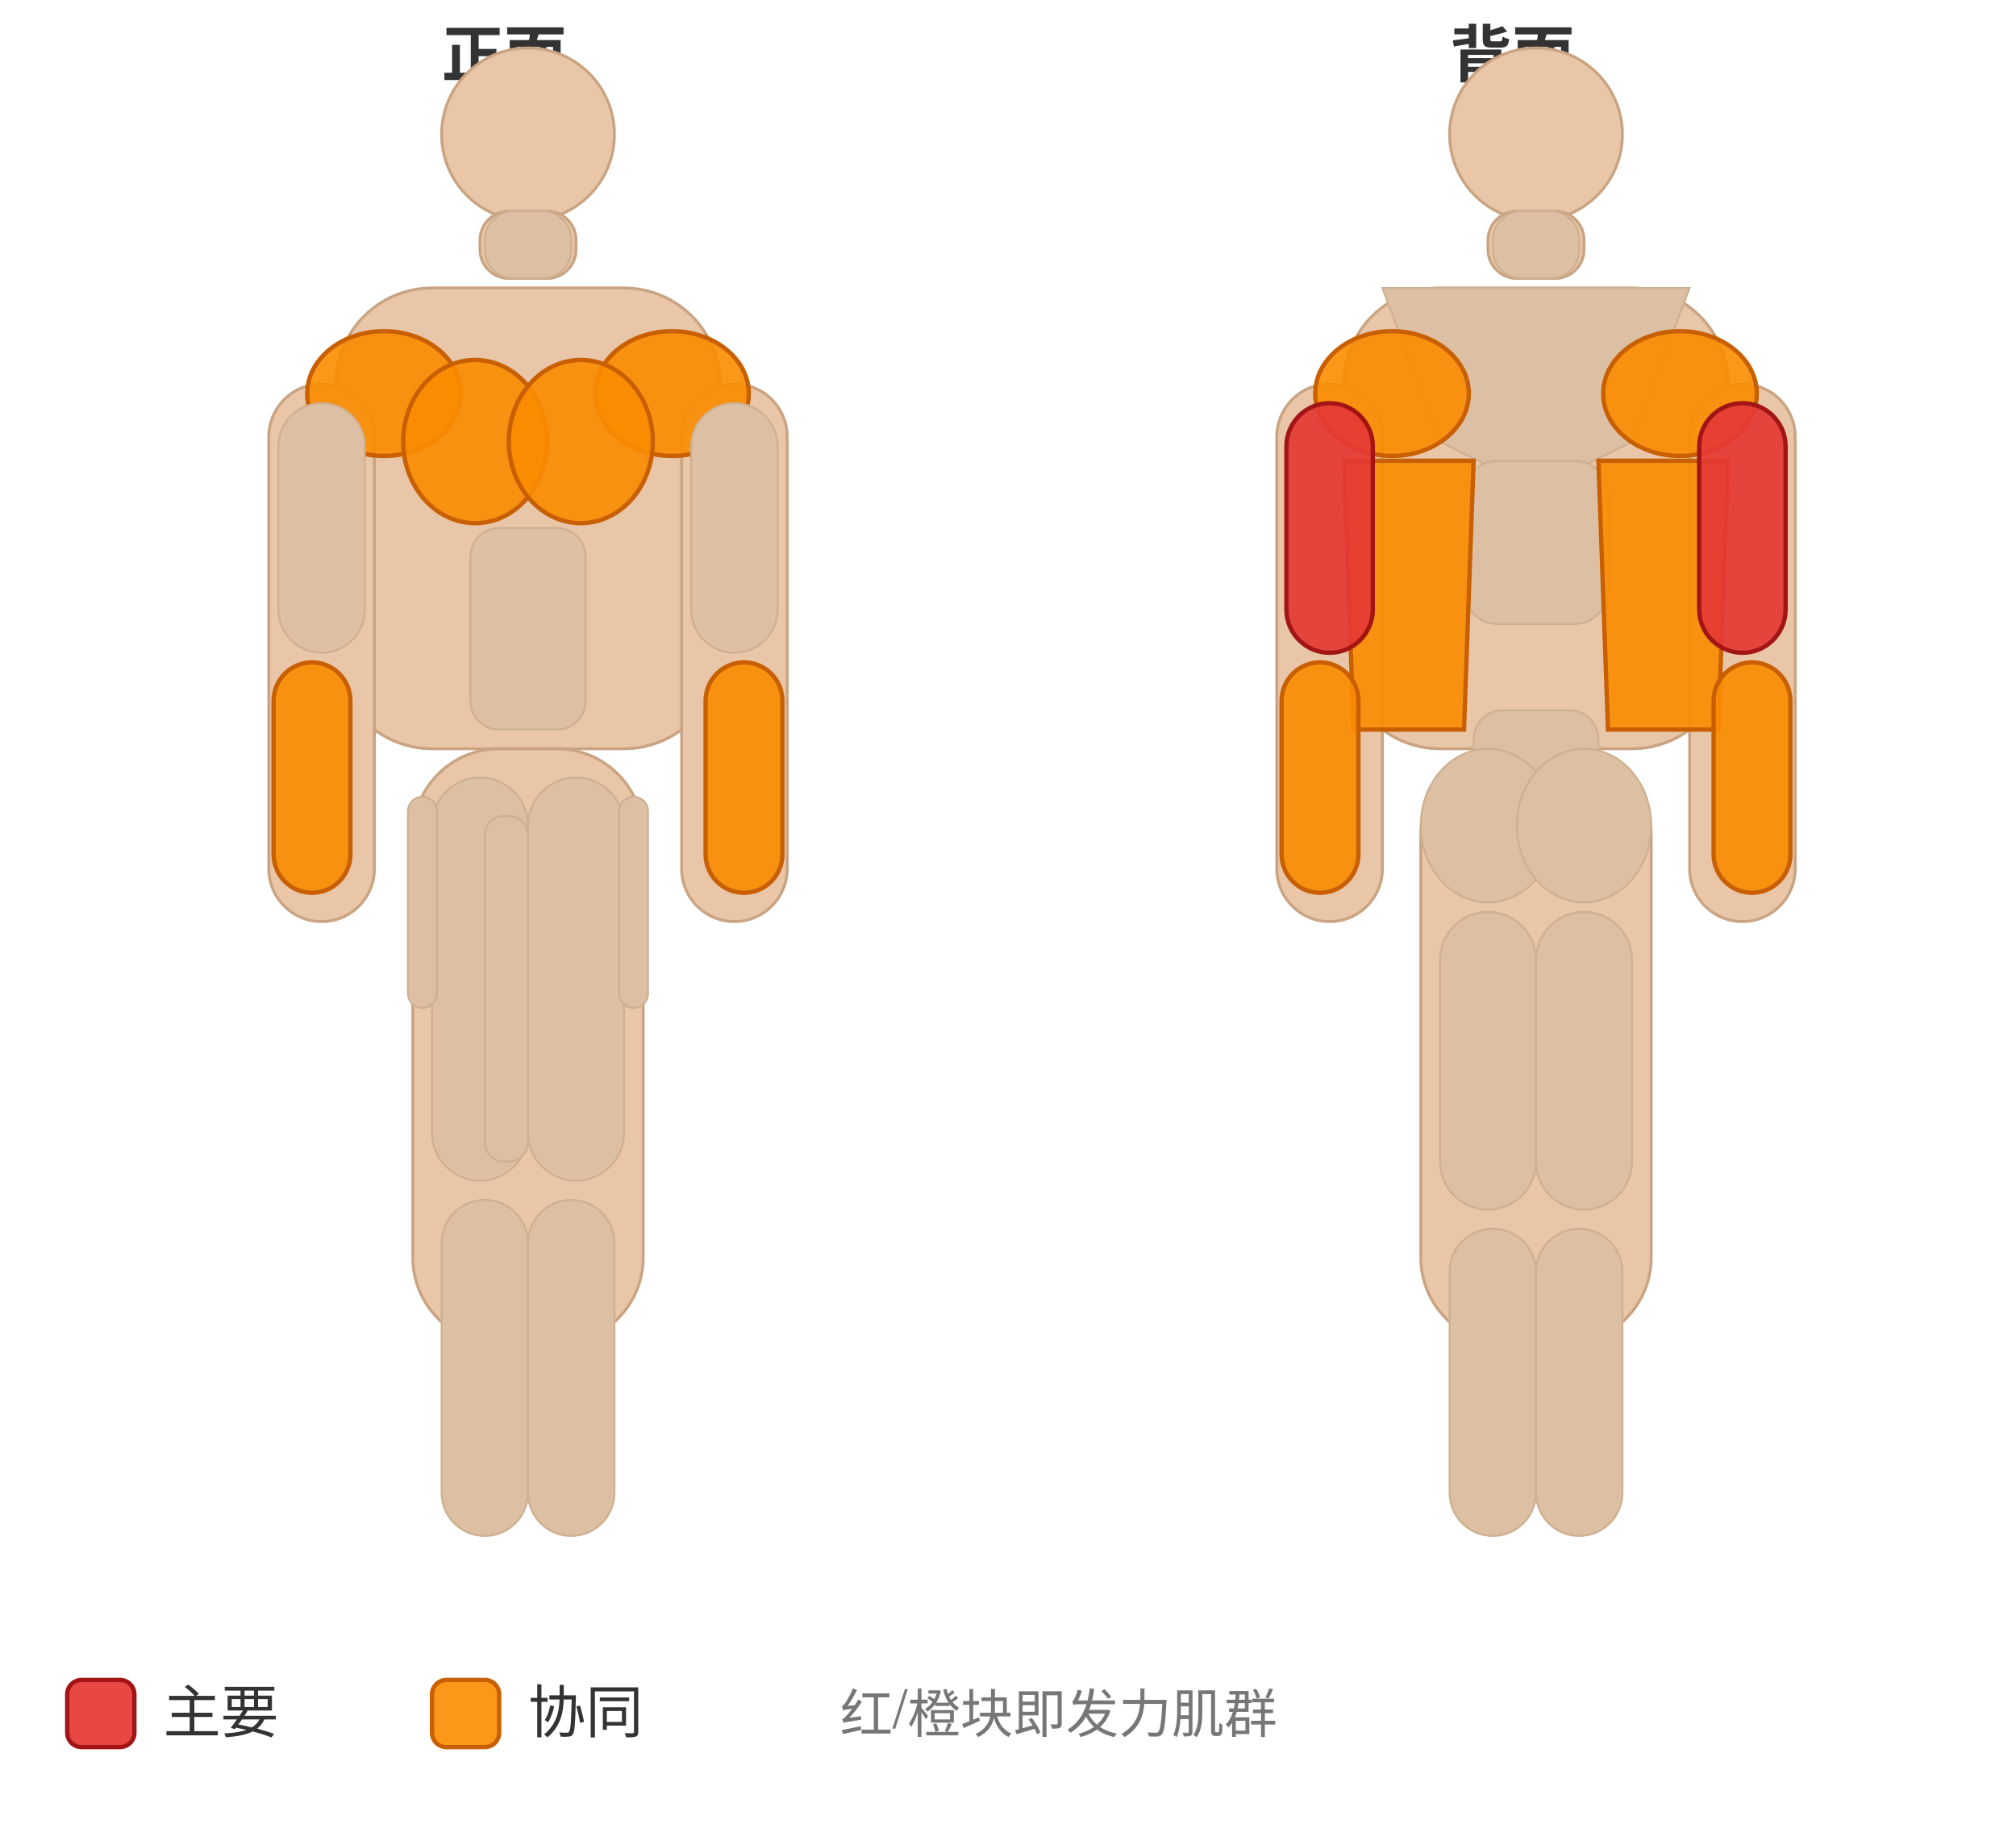
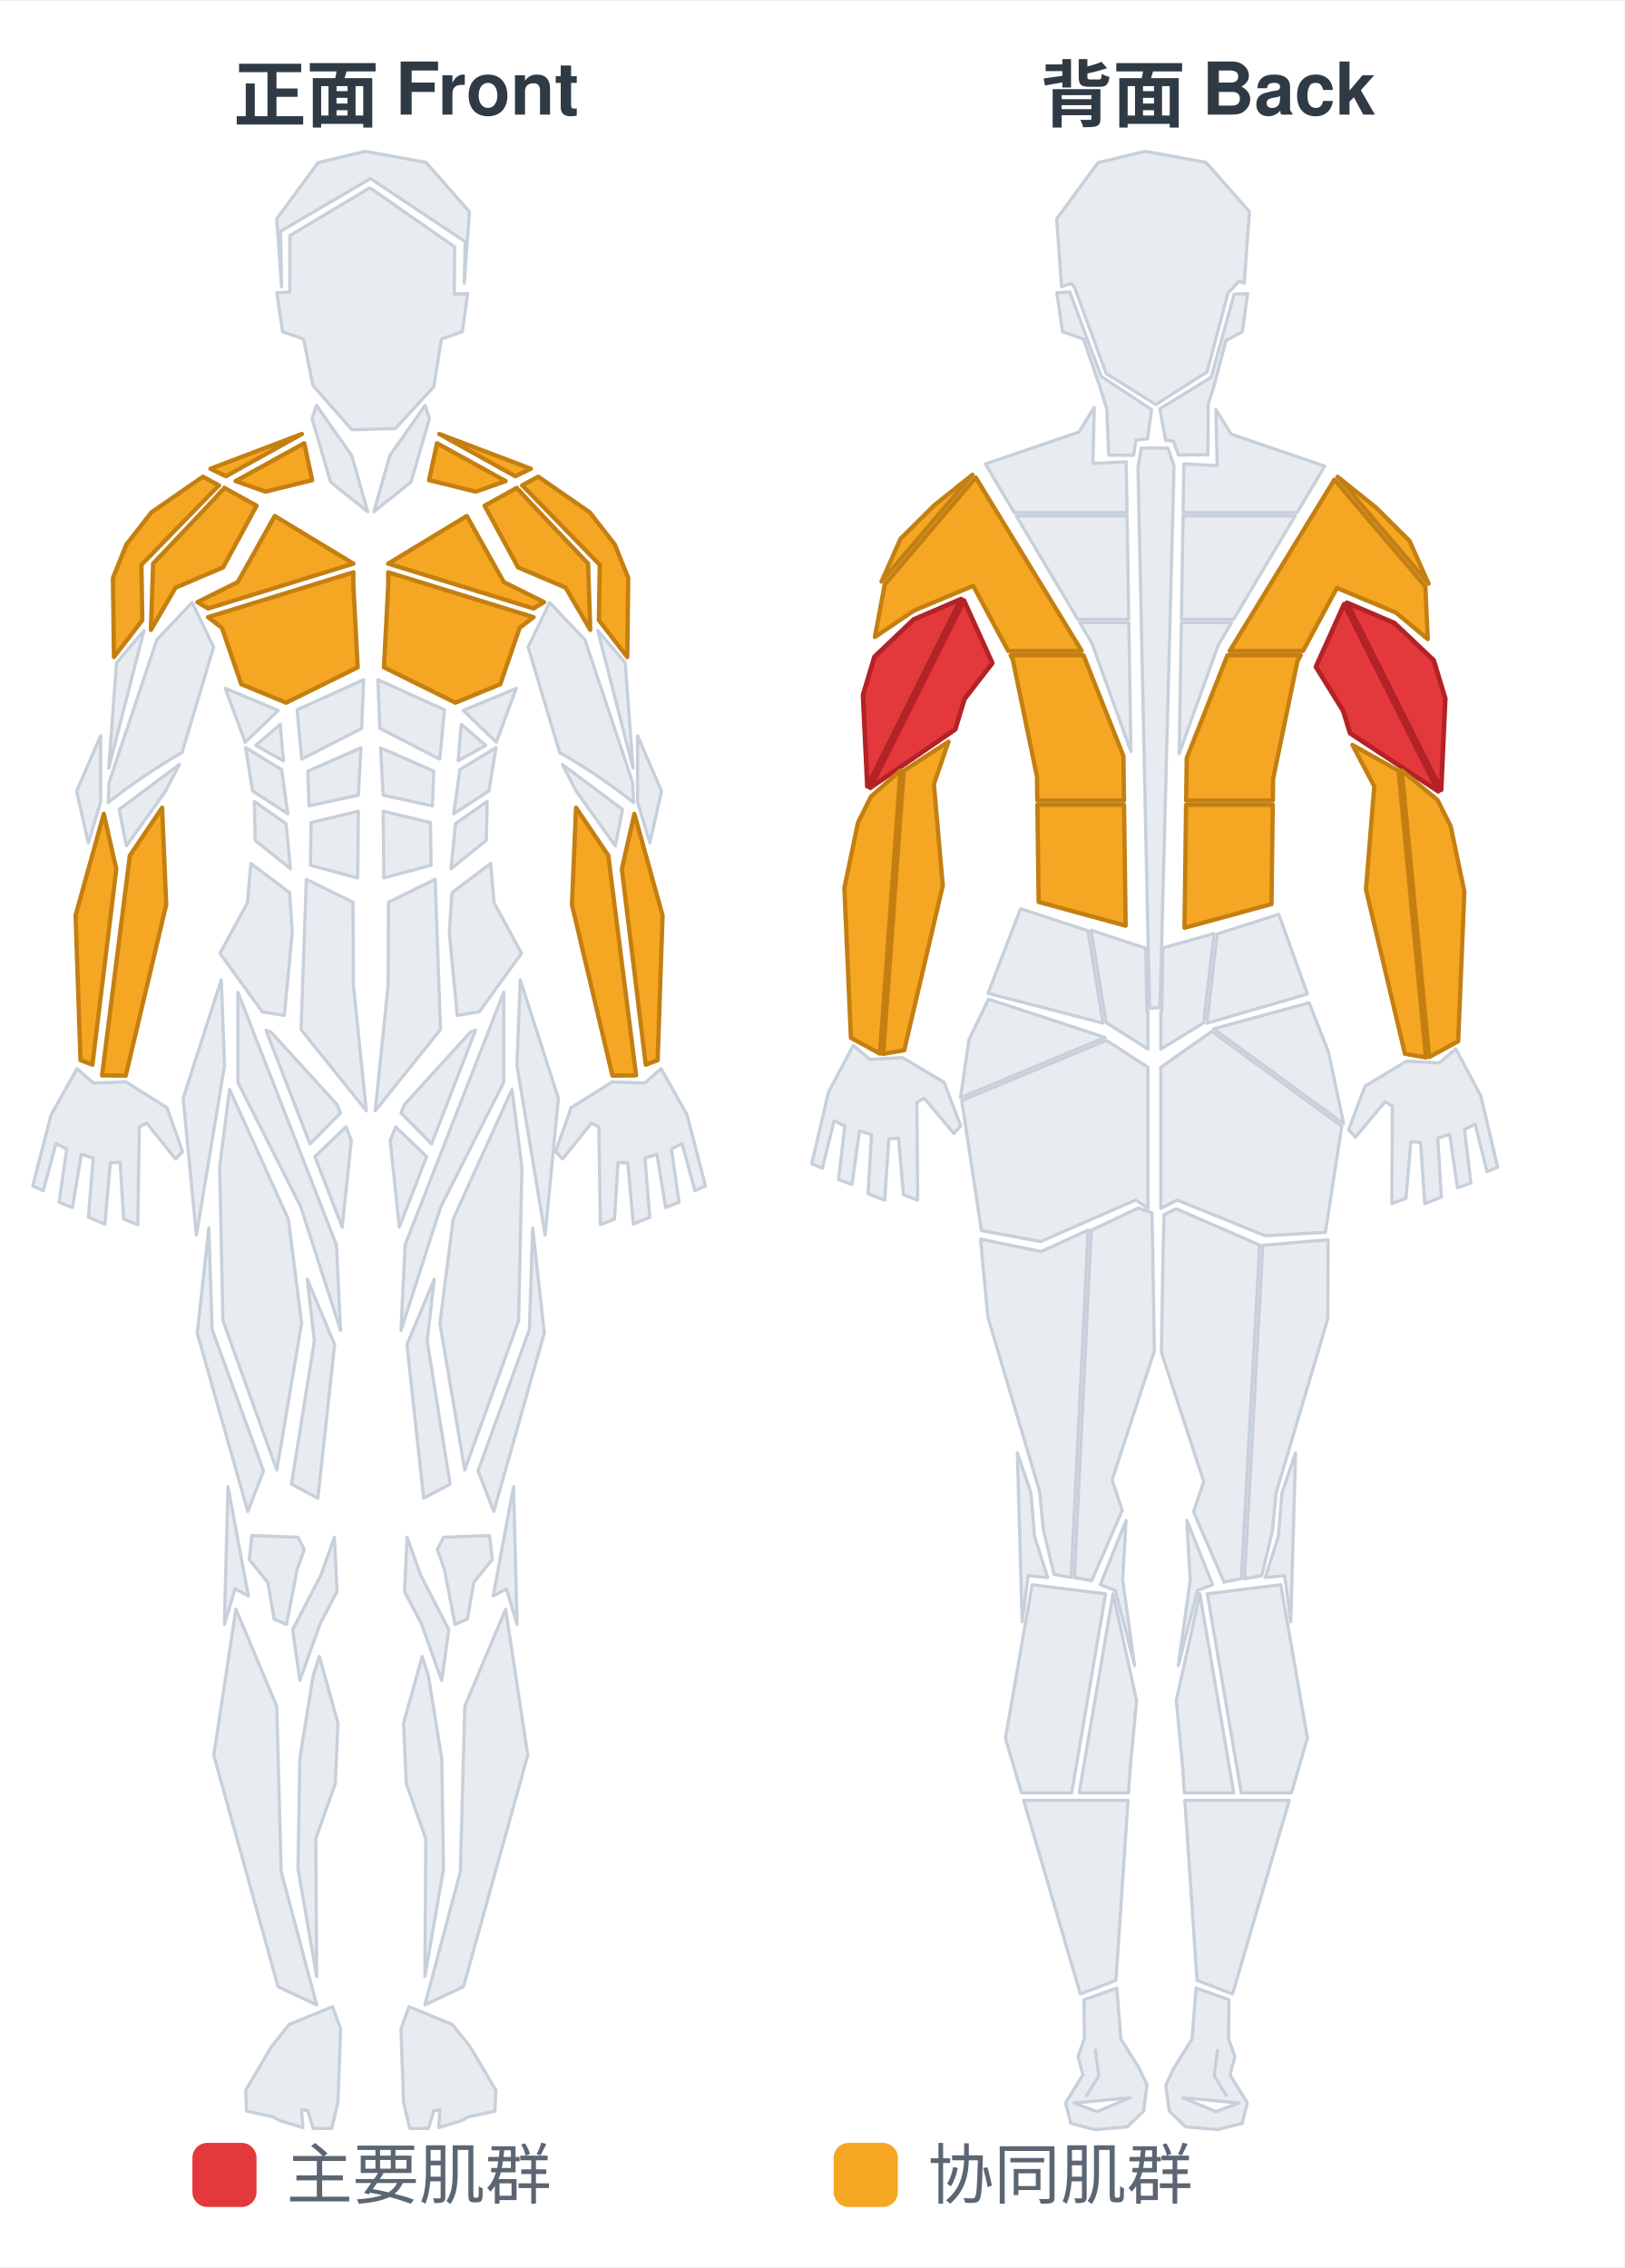
- <svg xmlns="http://www.w3.org/2000/svg" viewBox="0 0 420 380" width="420" height="380" font-family="-apple-system,Segoe UI,Helvetica,Arial,sans-serif">
-   <rect width="420" height="380" fill="#ffffff" />
-   <text x="105" y="16" font-size="13" font-weight="700" text-anchor="middle" fill="#333">正面</text>
-   <text x="315" y="16" font-size="13" font-weight="700" text-anchor="middle" fill="#333">背面</text>
-   <g transform="translate(10,0)">
-     <circle fill="#e9c6a8" stroke="#caa482" stroke-width="0.6" cx="100" cy="28" r="18" />
-     <rect fill="#e9c6a8" stroke="#caa482" stroke-width="0.6" x="90" y="44" width="20" height="14" rx="6" />
-     <rect fill="#e9c6a8" stroke="#caa482" stroke-width="0.6" x="60" y="60" width="80" height="96" rx="20" />
-     <rect fill="#e9c6a8" stroke="#caa482" stroke-width="0.6" x="46" y="80" width="22" height="112" rx="11" />
-     <rect fill="#e9c6a8" stroke="#caa482" stroke-width="0.6" x="132" y="80" width="22" height="112" rx="11" />
-     <rect fill="#e9c6a8" stroke="#caa482" stroke-width="0.6" x="76" y="156" width="48" height="124" rx="18" />
-     <rect fill="#ddc0a4" stroke="#cdb090" stroke-width="0.4" x="91" y="44" width="18" height="14" rx="6" />
-     <ellipse fill="#fb8c00" fill-opacity="0.9" stroke="#c85f00" stroke-width="0.9" cx="70" cy="82" rx="16" ry="13" />
-     <ellipse fill="#fb8c00" fill-opacity="0.9" stroke="#c85f00" stroke-width="0.9" cx="130" cy="82" rx="16" ry="13" />
-     <ellipse fill="#fb8c00" fill-opacity="0.9" stroke="#c85f00" stroke-width="0.9" cx="89" cy="92" rx="15" ry="17" />
-     <ellipse fill="#fb8c00" fill-opacity="0.9" stroke="#c85f00" stroke-width="0.9" cx="111" cy="92" rx="15" ry="17" />
-     <rect fill="#ddc0a4" stroke="#cdb090" stroke-width="0.4" x="48" y="84" width="18" height="52" rx="9" />
-     <rect fill="#ddc0a4" stroke="#cdb090" stroke-width="0.4" x="134" y="84" width="18" height="52" rx="9" />
-     <rect fill="#fb8c00" fill-opacity="0.9" stroke="#c85f00" stroke-width="0.9" x="47" y="138" width="16" height="48" rx="8" />
-     <rect fill="#fb8c00" fill-opacity="0.9" stroke="#c85f00" stroke-width="0.9" x="137" y="138" width="16" height="48" rx="8" />
-     <rect fill="#ddc0a4" stroke="#cdb090" stroke-width="0.4" x="88" y="110" width="24" height="42" rx="6" />
-     <rect fill="#ddc0a4" stroke="#cdb090" stroke-width="0.4" x="80" y="162" width="20" height="84" rx="10" />
-     <rect fill="#ddc0a4" stroke="#cdb090" stroke-width="0.4" x="100" y="162" width="20" height="84" rx="10" />
-     <rect fill="#ddc0a4" stroke="#cdb090" stroke-width="0.4" x="91" y="170" width="9" height="72" rx="4" />
-     <rect fill="#ddc0a4" stroke="#cdb090" stroke-width="0.4" x="75" y="166" width="6" height="44" rx="3" />
-     <rect fill="#ddc0a4" stroke="#cdb090" stroke-width="0.4" x="119" y="166" width="6" height="44" rx="3" />
-     <rect fill="#ddc0a4" stroke="#cdb090" stroke-width="0.4" x="82" y="250" width="18" height="70" rx="9" />
-     <rect fill="#ddc0a4" stroke="#cdb090" stroke-width="0.4" x="100" y="250" width="18" height="70" rx="9" />
+ <svg xmlns="http://www.w3.org/2000/svg" viewBox="0 0 76 106" width="260" height="363" role="img" font-family="-apple-system,BlinkMacSystemFont,Segoe UI,Helvetica,Arial,sans-serif">
+   <rect width="76" height="106" fill="#ffffff" />
+   <text x="19" y="5.6" font-size="3.4" font-weight="600" text-anchor="middle" fill="#2f3a45">正面 Front</text>
+   <text x="56.5" y="5.6" font-size="3.4" font-weight="600" text-anchor="middle" fill="#2f3a45">背面 Back</text>
+   <g transform="translate(1.5,7)">
+     <path d="m 11.672,6.359 -0.048,-2.591 4.206,-2.468 4.428,2.954 -0.041,1.944 0.242,-3.345 -2.031,-2.311 -2.845,-0.516 -2.204,0.529 -1.936,2.631 z" fill="#e8ecf1" stroke="#c7d0da" stroke-width="0.15" stroke-linejoin="round" />
+     <path d="m 19.749,6.703 0.02,-2.207 -3.967,-2.764 -3.741,2.236 -0.006,2.635 -0.607,0.04 0.274,1.824 0.976,0.339 0.442,2.18 1.822,2.066 2.035,-0.061 1.792,-1.944 0.36,-2.241 0.976,-0.339 0.252,-1.784 z" fill="#e8ecf1" stroke="#c7d0da" stroke-width="0.15" stroke-linejoin="round" />
+     <path d="m 13.305,11.911 1.65,2.352 0.744,2.622 -1.735,-1.384 -0.866,-2.971 z" fill="#e8ecf1" stroke="#c7d0da" stroke-width="0.15" stroke-linejoin="round" />
+     <path d="m 18.385,11.911 -1.65,2.352 -0.745,2.622 1.735,-1.384 0.866,-2.971 z" fill="#e8ecf1" stroke="#c7d0da" stroke-width="0.15" stroke-linejoin="round" />
+     <path d="m 19.048,13.248 3.557,1.979 0.727,-0.351 z m -0.107,0.433 -0.371,1.731 2.185,0.536 1.401,-0.494 z" fill="#f5a623" stroke="#c47f11" stroke-width="0.2" stroke-linejoin="round" />
+     <path d="m 22.922,15.657 0.758,-0.41 2.408,1.668 1.174,1.507 0.627,1.563 -0.046,3.702 -1.328,-1.722 0.041,-2.594 -0.488,-0.5 c 0,0 -3.098,-3.191 -3.144,-3.214 z m -0.241,0.109 c -0.001,0.052 3.33,3.547 3.33,3.547 l 0.101,3.104 -1.154,-1.978 -2.225,-0.948 -1.566,-2.885 z" fill="#f5a623" stroke="#c47f11" stroke-width="0.2" stroke-linejoin="round" />
+     <path d="m 12.625,13.248 -3.557,1.979 -0.727,-0.351 z m 0.107,0.433 0.371,1.731 -2.185,0.536 -1.401,-0.494 z" fill="#f5a623" stroke="#c47f11" stroke-width="0.2" stroke-linejoin="round" />
+     <path d="m 8.75,15.657 -0.758,-0.41 -2.408,1.668 -1.174,1.507 -0.627,1.563 0.046,3.702 1.328,-1.722 -0.041,-2.594 0.488,-0.5 c 0,0 3.098,-3.191 3.144,-3.214 z m 0.241,0.109 c 0.002,0.052 -3.33,3.547 -3.33,3.547 l -0.101,3.104 1.154,-1.978 2.225,-0.948 1.566,-2.885 z" fill="#f5a623" stroke="#c47f11" stroke-width="0.2" stroke-linejoin="round" />
+     <path d="m 27.622,30.815 -0.338,1.705 -1.819,-2.544 -0.663,-1.269 z m -2.853,-2.61 c -0.026,-0.014 -0.054,-0.025 -0.082,-0.032 l -1.483,-4.955 1.005,-2.084 1.655,1.745 2.23,6.677 0.042,0.937 c -1.065,-0.842 -2.19,-1.607 -3.364,-2.288 z m 1.694,-5.757 1.649,6.434 -0.365,-4.923 z" fill="#e8ecf1" stroke="#c7d0da" stroke-width="0.15" stroke-linejoin="round" />
+     <path d="m 26.955,32.969 1.301,10.289 -1.108,0.01 -1.894,-7.996 0.192,-4.537 z m 1.22,-1.95 -0.587,2.586 1.119,9.156 0.558,-0.217 0.23,-6.77 z" fill="#f5a623" stroke="#c47f11" stroke-width="0.2" stroke-linejoin="round" />
+     <path d="m 4.075,30.815 0.338,1.705 1.819,-2.544 0.663,-1.269 z m 2.853,-2.61 c 0.026,-0.014 0.054,-0.025 0.082,-0.032 l 1.483,-4.955 -1.005,-2.084 -1.655,1.745 -2.23,6.677 -0.042,0.937 c 1.065,-0.842 2.19,-1.607 3.364,-2.288 z m -1.694,-5.757 -1.649,6.434 0.365,-4.923 z" fill="#e8ecf1" stroke="#c7d0da" stroke-width="0.15" stroke-linejoin="round" />
+     <path d="m 4.575,32.969 -1.301,10.289 1.108,0.01 1.894,-7.996 -0.192,-4.537 z m -1.22,-1.95 0.587,2.586 -1.119,9.156 -0.558,-0.217 -0.23,-6.77 z" fill="#f5a623" stroke="#c47f11" stroke-width="0.2" stroke-linejoin="round" />
+     <path d="m 20.337,17.085 1.729,3.091 1.890,0.94 -0.5,0.3 -6.8, -2.1 z" fill="#f5a623" stroke="#c47f11" stroke-width="0.2" stroke-linejoin="round" />
+     <path d="m 16.66,19.72 6.8,2.1 -0.65,0.5 -0.906,2.638 -2.1,0.865 -3.345,-1.655 0.2,-3.8 z" fill="#f5a623" stroke="#c47f11" stroke-width="0.2" stroke-linejoin="round" />
+     <path d="m 11.351,17.085 -1.729,3.091 -1.890,0.94 0.5,0.3 6.8,-2.1 z" fill="#f5a623" stroke="#c47f11" stroke-width="0.2" stroke-linejoin="round" />
+     <path d="m 15.03,19.72 -6.8,2.1 0.65,0.5 0.906,2.638 2.1,0.865 3.346,-1.655 -0.2,-3.8 z" fill="#f5a623" stroke="#c47f11" stroke-width="0.2" stroke-linejoin="round" />
+     <path d="m 19.642,34.708 1.813,-1.365 0.157,1.833 1.286,2.373 -1.98,2.737 -1.031,0.166 -0.37,-3.888 z" fill="#e8ecf1" stroke="#c7d0da" stroke-width="0.15" stroke-linejoin="round" />
+     <path d="M 19.289,26.152 l -3.112 -1.406 0.094 2.28 2.801 1.436 z M 21.224,27.820 l -1.294 0.721 0.15 -1.709 z M 20.171,26.183 l 2.48 -1.032 -0.934 2.521 z M 21.702,27.921 l -1.69 1.034 -0.289 2.068 1.65 -1.075 z" fill="#e8ecf1" stroke="#c7d0da" stroke-width="0.15" stroke-linejoin="round" />
+     <path d="M 18.791,29.025 l -0.062 1.624 -2.303 -0.5 -0.124 -2.217 z M 18.635,31.429 l 0.031 1.998 -2.21 0.594 -0.031 -3.123 z M 21.290,30.444 l -1.484 1.034 -0.206 2.109 1.649 -1.324 z" fill="#e8ecf1" stroke="#c7d0da" stroke-width="0.15" stroke-linejoin="round" />
+     <path d="m 12.046,34.708 -1.813,-1.365 -0.157,1.833 -1.286,2.374 1.98,2.736 1.031,0.166 0.371,-3.887 z" fill="#e8ecf1" stroke="#c7d0da" stroke-width="0.15" stroke-linejoin="round" />
+     <path d="m 15.636,44.92 -0.606,-5.912 -0.015,-3.849 -2.185,-1.075 -0.247,7.03 z" fill="#e8ecf1" stroke="#c7d0da" stroke-width="0.15" stroke-linejoin="round" />
+     <path d="m 16.052,44.919 0.606,-5.912 0.015,-3.849 2.184,-1.075 0.247,7.03 z" fill="#e8ecf1" stroke="#c7d0da" stroke-width="0.15" stroke-linejoin="round" />
+     <path d="m 12.399,26.152 3.112,-1.406 -0.094,2.28 -2.801,1.436 z m -1.935,1.669 1.294,0.721 -0.15,-1.709 z m 1.053,-1.637 -2.479,-1.033 0.934,2.521 z m -1.532,1.737 1.69,1.034 0.289,2.067 -1.649,-1.075 z" fill="#e8ecf1" stroke="#c7d0da" stroke-width="0.15" stroke-linejoin="round" />
+     <path d="M 12.897,29.025 l 0.062 1.624 2.303 -0.5 0.124 -2.217 z M 13.053,31.430 l -0.031 1.998 2.21 0.594 0.031 -3.123 z M 10.398,30.445 l 1.484 1.034 0.206 2.109 -1.65 -1.324 z" fill="#e8ecf1" stroke="#c7d0da" stroke-width="0.15" stroke-linejoin="round" />
+     <path d="m 14.404,45.04 0.022,-0.028 -0.149,-0.379 -3.102,-3.404 -0.233,-0.083 2.059,5.32 z m -1.173,2.018 1.277,3.299 0.426,-4.049 -0.252,-0.643 z" fill="#e8ecf1" stroke="#c7d0da" stroke-width="0.15" stroke-linejoin="round" />
+     <path d="m 17.284,45.04 -0.022,-0.028 0.149,-0.379 3.102,-3.404 0.232,-0.083 -2.058,5.32 z m 1.173,2.018 -1.277,3.299 -0.426,-4.048 0.252,-0.643 z" fill="#e8ecf1" stroke="#c7d0da" stroke-width="0.15" stroke-linejoin="round" />
+     <path d="m 23.419,50.399 -0.155,4.751 -2.403,6.609 0.736,1.9 2.364,-8.344 z m -0.582,-11.608 -0.155,4.007 1.318,7.932 0.62,-6.403 z m -0.387,5.123 -2.752,6.073 -0.62,4.874 1.162,6.858 2.519,-6.981 0.155,-7.188 z" fill="#e8ecf1" stroke="#c7d0da" stroke-width="0.15" stroke-linejoin="round" />
+     <path d="m 22.063,39.37 v 4.214 l -2.946,5.825 -1.86,5.783 0.194,-4.007 z m -3.249,13.426 -0.065,0.155 -1.213,2.902 0.783,7.188 1.236,-0.661 -1.071,-6.693 z" fill="#e8ecf1" stroke="#c7d0da" stroke-width="0.15" stroke-linejoin="round" />
+     <path d="m 17.256,87.868 0.124,3.452 0.29,1.206 h 0.871 l 0.249,-0.832 0.291,-0.042 -0.062,0.832 1.099,-0.333 0.291,-0.166 1.244,-0.27 0.042,-0.977 -1.203,-2.037 -0.83,-1.04 -2.033,-0.832 z" fill="#e8ecf1" stroke="#c7d0da" stroke-width="0.15" stroke-linejoin="round" />
+     <path d="m 18.251,70.441 0.291,0.915 0.622,3.868 0.083,5.157 -0.871,5.033 0.041,-6.447 -0.912,-2.578 -0.126,-2.828 z m 1.992,2.329 -0.208,7.736 -1.659,6.239 1.805,-0.853 3.008,-10.836 -1.037,-6.821 z" fill="#e8ecf1" stroke="#c7d0da" stroke-width="0.15" stroke-linejoin="round" />
+     <path d="m 21.405,64.784 0.124,1.123 -0.871,1.082 -0.291,1.706 -0.581,0.249 -0.498,-2.579 -0.332,-0.915 0.291,-0.582 z m -3.859,0.083 0.622,1.747 1.327,2.579 -0.332,2.371 -0.954,-2.662 -0.787,-1.497 z m 4.978,-2.37 -0.954,5.116 0.622,-0.333 0.498,1.664 z" fill="#e8ecf1" stroke="#c7d0da" stroke-width="0.15" stroke-linejoin="round" />
+     <path d="m 8.269,50.399 0.155,4.751 2.403,6.61 -0.736,1.9 -2.364,-8.344 z m 0.581,-11.608 0.155,4.007 -1.318,7.932 -0.62,-6.403 z m 0.388,5.122 2.752,6.072 0.62,4.874 -1.162,6.858 -2.519,-6.982 -0.155,-7.188 z" fill="#e8ecf1" stroke="#c7d0da" stroke-width="0.15" stroke-linejoin="round" />
+     <path d="m 9.626,39.369 v 4.214 l 2.945,5.825 1.86,5.783 -0.194,-4.007 z m 3.249,13.426 0.065,0.155 1.213,2.902 -0.783,7.188 -1.236,-0.661 1.071,-6.693 z" fill="#e8ecf1" stroke="#c7d0da" stroke-width="0.15" stroke-linejoin="round" />
+     <path d="m 14.433,87.868 -0.124,3.452 -0.291,1.206 h -0.871 l -0.249,-0.832 -0.291,-0.042 0.062,0.832 -1.099,-0.333 -0.291,-0.166 -1.245,-0.27 -0.041,-0.977 1.203,-2.038 0.83,-1.04 2.033,-0.832 z" fill="#e8ecf1" stroke="#c7d0da" stroke-width="0.15" stroke-linejoin="round" />
+     <path d="m 13.438,70.441 -0.291,0.915 -0.622,3.868 -0.083,5.157 0.872,5.033 -0.042,-6.447 0.913,-2.578 0.124,-2.828 z m -1.992,2.329 0.207,7.736 1.66,6.239 -1.805,-0.853 -3.008,-10.836 1.037,-6.821 z" fill="#e8ecf1" stroke="#c7d0da" stroke-width="0.15" stroke-linejoin="round" />
+     <path d="m 10.284,64.784 -0.124,1.123 0.871,1.082 0.291,1.706 0.581,0.249 0.498,-2.579 0.332,-0.915 -0.291,-0.582 z m 3.859,0.083 -0.622,1.747 -1.328,2.579 0.332,2.371 0.954,-2.662 0.788,-1.496 z m -4.979,-2.371 0.954,5.116 -0.622,-0.333 -0.498,1.664 z" fill="#e8ecf1" stroke="#c7d0da" stroke-width="0.15" stroke-linejoin="round" />
+     <path d="m 3.205,27.37 0.005,3.094 -0.58,1.912 -0.545,-2.412 z" fill="#e8ecf1" stroke="#c7d0da" stroke-width="0.15" stroke-linejoin="round" />
+     <path d="m 4.39,43.563 -1.52,0.051 -0.766,-0.671 -1.213,2.158 -0.862,3.329 0.494,0.221 0.598,-2.202 0.5,0.254 -0.356,2.494 0.624,0.243 0.414,-2.492 0.558,0.179 -0.226,2.766 0.769,0.323 0.258,-2.868 0.458,-0.018 0.166,2.652 0.66,0.263 0.071,-4.566 0.342,-0.194 1.353,1.684 0.328,-0.344 -0.726,-2.055 z" fill="#e8ecf1" stroke="#c7d0da" stroke-width="0.15" stroke-linejoin="round" />
+     <path d="m 28.325,27.37 -0.005,3.094 0.58,1.912 0.545,-2.412 z" fill="#e8ecf1" stroke="#c7d0da" stroke-width="0.15" stroke-linejoin="round" />
+     <path d="m 27.14,43.563 1.52,0.051 0.766,-0.671 1.213,2.158 0.862,3.329 -0.494,0.221 -0.598,-2.202 -0.5,0.254 0.356,2.494 -0.624,0.243 -0.414,-2.492 -0.558,0.179 0.226,2.766 -0.769,0.323 -0.258,-2.868 -0.458,-0.018 -0.166,2.652 -0.66,0.263 -0.071,-4.566 -0.342,-0.194 -1.353,1.684 -0.328,-0.344 0.726,-2.055 z" fill="#e8ecf1" stroke="#c7d0da" stroke-width="0.15" stroke-linejoin="round" />
+     <path d="m 48.157,6.359 0.442,-0.15 0.161,0.164 1.482,4.048 2.324,1.451 2.4,-1.524 0.976,-3.69 0.528,-0.559 0.234,0.098 0.242,-3.345 -2.031,-2.311 -2.845,-0.516 -2.204,0.529 -1.936,2.631 z" fill="#e8ecf1" stroke="#c7d0da" stroke-width="0.15" stroke-linejoin="round" />
+     <path d="m 52.37,12.105 -2.358,-1.55 -1.471,-3.951 -0.607,0.04 0.274,1.824 0.976,0.339 0.761,2.216 0.33,1.068 0.089,2.149 1.164,0.008 0.106,-0.708 0.547,-0.061 z m 1.018,1.476 0.238,0.65 1.381,-0.004 0.01,-2.388 0.26,-0.791 0.572,-2.17 0.764,-0.41 0.252,-1.784 -0.629,0.019 -1.085,3.9 -2.397,1.467 0.277,1.485 z" fill="#e8ecf1" stroke="#c7d0da" stroke-width="0.15" stroke-linejoin="round" />
+     <path d="M 49.625,14.629 L 49.688,12.005 L 48.974,13.157 L 44.594,14.654 L 45.945,16.925 L 51.222,16.925 L 51.183,14.550 Z" fill="#e8ecf1" stroke="#c7d0da" stroke-width="0.15" stroke-linejoin="round" />
+     <path d="M 46.034,17.075 L 48.920,21.925 L 51.303,21.925 L 51.224,17.075 Z" fill="#e8ecf1" stroke="#c7d0da" stroke-width="0.15" stroke-linejoin="round" />
+     <path d="M 49.009,22.075 L 49.572,23.022 L 51.403,28.104 L 51.305,22.075 Z" fill="#e8ecf1" stroke="#c7d0da" stroke-width="0.15" stroke-linejoin="round" />
+     <path d="M 55.439,14.729 L 55.376,12.104 L 56.090,13.256 L 60.470,14.754 L 59.179,16.925 L 53.844,16.925 L 53.881,14.649 Z" fill="#e8ecf1" stroke="#c7d0da" stroke-width="0.15" stroke-linejoin="round" />
+     <path d="M 59.089,17.075 L 56.204,21.925 L 53.763,21.925 L 53.842,17.075 Z" fill="#e8ecf1" stroke="#c7d0da" stroke-width="0.15" stroke-linejoin="round" />
+     <path d="M 56.114,22.075 L 55.492,23.121 L 53.661,28.203 L 53.761,22.075 Z" fill="#e8ecf1" stroke="#c7d0da" stroke-width="0.15" stroke-linejoin="round" />
+     <path d="M 44.144,15.285 L 39.888,20.286 L 39.426,22.749 L 41.263,21.510 L 44.025,20.355 L 45.663,23.400 L 49.103,23.400 Z" fill="#f5a623" stroke="#c47f11" stroke-width="0.2" stroke-linejoin="round" />
+     <path d="M 42.201,16.586 L 40.626,18.152 L 39.736,20.156 L 43.992,15.155 Z" fill="#f5a623" stroke="#c47f11" stroke-width="0.2" stroke-linejoin="round" />
+     <path d="M 45.771,23.600 L 45.872,23.789 L 47.009,29.286 L 47.023,30.400 L 51.080,30.400 L 51.053,28.314 L 49.185,23.600 Z" fill="#f5a623" stroke="#c47f11" stroke-width="0.2" stroke-linejoin="round" />
+     <path d="M 47.026,30.600 L 47.086,35.145 L 51.156,36.255 L 51.082,30.600 Z" fill="#f5a623" stroke="#c47f11" stroke-width="0.2" stroke-linejoin="round" />
+     <path d="M 62.863,16.686 L 64.438,18.251 L 65.328,20.255 L 61.073,15.254 Z" fill="#f5a623" stroke="#c47f11" stroke-width="0.2" stroke-linejoin="round" />
+     <path d="M 60.921,15.384 L 65.176,20.385 L 65.290,22.849 L 63.801,21.609 L 61.039,20.454 L 59.455,23.400 L 56.022,23.400 Z" fill="#f5a623" stroke="#c47f11" stroke-width="0.2" stroke-linejoin="round" />
+     <path d="M 59.347,23.600 L 59.192,23.888 L 58.055,29.385 L 58.042,30.400 L 53.986,30.400 L 54.012,28.413 L 55.918,23.600 Z" fill="#f5a623" stroke="#c47f11" stroke-width="0.2" stroke-linejoin="round" />
+     <path d="M 58.039,30.600 L 57.979,35.245 L 53.908,36.354 L 53.983,30.600 Z" fill="#f5a623" stroke="#c47f11" stroke-width="0.2" stroke-linejoin="round" />
+     <path d="M 43.593,21.039 L 44.920,23.967 L 43.615,25.653 L 43.186,27.069 L 39.209,29.802 Z" fill="#e4393c" stroke="#b32226" stroke-width="0.22" stroke-linejoin="round" />
+     <path d="M 43.459,20.972 L 39.075,29.735 L 38.871,25.461 L 39.407,23.674 L 41.242,21.927 Z" fill="#e4393c" stroke="#b32226" stroke-width="0.22" stroke-linejoin="round" />
+     <path d="M 40.717,42.425 l -1.518,0.086 -0.782,-0.653 -1.162,2.186 -0.784,3.348 0.499,0.209 0.546,-2.216 0.506,0.242 -0.298,2.502 0.629,0.229 0.355,-2.501 0.562,0.165 -0.161,2.771 0.777,0.305 0.191,-2.873 0.457,-0.029 0.228,2.648 0.666,0.248 -0.036,-4.567 0.337,-0.202 1.392,1.651 0.32,-0.351 -0.774,-2.037 z" fill="#e8ecf1" stroke="#c7d0da" stroke-width="0.15" stroke-linejoin="round" />
+     <path d="M 40.775,29.006 L 42.870,27.644 L 42.187,29.635 L 42.603,34.383 L 40.799,42.081 L 39.814,42.253 Z" fill="#f5a623" stroke="#c47f11" stroke-width="0.2" stroke-linejoin="round" />
+     <path d="M 39.665,42.242 L 38.305,41.501 L 37.998,34.491 L 38.635,31.429 L 39.245,30.209 L 40.625,28.994 Z" fill="#f5a623" stroke="#c47f11" stroke-width="0.2" stroke-linejoin="round" />
+     <path d="M 61.376,21.213 L 60.056,24.145 L 61.330,26.199 L 61.657,27.251 L 65.780,29.966 Z" fill="#e4393c" stroke="#b32226" stroke-width="0.22" stroke-linejoin="round" />
+     <path d="M 61.510,21.146 L 65.914,29.899 L 66.108,25.624 L 65.568,23.839 L 63.729,22.096 Z" fill="#e4393c" stroke="#b32226" stroke-width="0.22" stroke-linejoin="round" />
+     <path d="M 64.301,42.592 l 1.518,0.083 0.78,-0.655 1.167,2.183 0.792,3.346 -0.498,0.211 -0.551,-2.215 -0.505,0.243 0.304,2.501 -0.629,0.23 -0.361,-2.5 -0.562,0.167 0.168,2.77 -0.776,0.306 -0.197,-2.872 -0.457,-0.028 -0.222,2.648 -0.665,0.249 0.025,-4.567 -0.337,-0.201 -1.388,1.655 -0.321,-0.35 0.77,-2.039 z" fill="#e8ecf1" stroke="#c7d0da" stroke-width="0.15" stroke-linejoin="round" />
+     <path d="M 65.204,42.420 L 63.925,29.007 L 61.764,27.798 L 62.786,29.733 L 62.397,34.555 L 64.219,42.248 Z" fill="#f5a623" stroke="#c47f11" stroke-width="0.2" stroke-linejoin="round" />
+     <path d="M 64.075,28.993 L 65.353,42.405 L 66.712,41.663 L 67.002,34.653 L 66.358,31.591 L 65.745,30.373 Z" fill="#f5a623" stroke="#c47f11" stroke-width="0.2" stroke-linejoin="round" />
+     <path d="m 51.734,14.789 0.539,25.331 0.49,-0.03 0.657,-25.339 -0.281,-0.842 -1.251,-4.9e-4 z" fill="#e8ecf1" stroke="#c7d0da" stroke-width="0.15" stroke-linejoin="round" />
+     <path d="M 52.100,37.310 L 49.537,36.465 L 50.244,40.788 L 52.200,42.030 L 52.200,40.270 L 52.150,40.280 Z" fill="#e8ecf1" stroke="#c7d0da" stroke-width="0.15" stroke-linejoin="round" />
+     <path d="M 49.389,36.490 L 46.240,35.460 L 44.720,39.420 L 50.096,40.812 Z" fill="#e8ecf1" stroke="#c7d0da" stroke-width="0.15" stroke-linejoin="round" />
+     <path d="M 52.800,42.030 L 52.800,40.270 L 52.850,40.260 L 52.900,37.290 L 55.289,36.625 L 54.805,40.801 Z" fill="#e8ecf1" stroke="#c7d0da" stroke-width="0.15" stroke-linejoin="round" />
+     <path d="M 55.439,36.643 L 55.980,36.470 L 58.320,35.720 L 59.660,39.450 L 54.955,40.819 Z" fill="#e8ecf1" stroke="#c7d0da" stroke-width="0.15" stroke-linejoin="round" />
+     <path d="M 50.191,41.481 L 44.740,39.690 L 43.830,41.580 L 43.431,44.301 Z" fill="#e8ecf1" stroke="#c7d0da" stroke-width="0.15" stroke-linejoin="round" />
+     <path d="M 50.249,41.619 L 43.489,44.439 L 44.410,50.520 L 47.180,51.030 L 51.620,49.090 L 52.200,49.480 L 52.200,42.880 Z" fill="#e8ecf1" stroke="#c7d0da" stroke-width="0.15" stroke-linejoin="round" />
+     <path d="M 55.274,41.079 L 61.354,45.519 L 60.640,42.150 L 59.740,39.860 Z" fill="#e8ecf1" stroke="#c7d0da" stroke-width="0.15" stroke-linejoin="round" />
+     <path d="M 55.186,41.201 L 52.800,42.880 L 52.800,49.480 L 53.570,49.090 L 57.680,50.760 L 60.500,50.600 L 61.266,45.641 Z" fill="#e8ecf1" stroke="#c7d0da" stroke-width="0.15" stroke-linejoin="round" />
+     <path d="m 51.176,64.074 -1.206,3.015 0.707,0.266 0.898,3.518 -0.558,-4.012 z m -5.085,-3.15 0.634,1.861 0.168,2.033 0.613,1.931 -0.906,-0.085 -0.285,2.16 z" fill="#e8ecf1" stroke="#c7d0da" stroke-width="0.15" stroke-linejoin="round" />
+     <path d="m 54.019,64.074 1.206,3.015 -0.707,0.266 -0.898,3.518 0.558,-4.012 z m 5.085,-3.15 -0.634,1.861 -0.168,2.033 -0.613,1.931 0.906,-0.085 0.285,2.16 z" fill="#e8ecf1" stroke="#c7d0da" stroke-width="0.15" stroke-linejoin="round" />
+     <path d="M 50.568,67.512 L 51.669,72.509 L 51.379,75.532 L 51.292,76.825 L 48.983,76.825 Z" fill="#e8ecf1" stroke="#c7d0da" stroke-width="0.15" stroke-linejoin="round" />
+     <path d="M 50.218,67.512 L 48.633,76.825 L 46.283,76.825 L 45.533,74.263 L 46.783,67.088 Z" fill="#e8ecf1" stroke="#c7d0da" stroke-width="0.15" stroke-linejoin="round" />
+     <path d="M 46.386,77.175 L 51.269,77.175 L 50.701,85.598 L 49.037,86.233 Z" fill="#e8ecf1" stroke="#c7d0da" stroke-width="0.15" stroke-linejoin="round" />
+     <path d="M 54.628,67.512 L 53.526,72.509 L 53.816,75.532 L 53.903,76.825 L 56.213,76.825 Z" fill="#e8ecf1" stroke="#c7d0da" stroke-width="0.15" stroke-linejoin="round" />
+     <path d="M 54.978,67.512 L 56.563,76.825 L 58.912,76.825 L 59.662,74.263 L 58.412,67.088 Z" fill="#e8ecf1" stroke="#c7d0da" stroke-width="0.15" stroke-linejoin="round" />
+     <path d="M 53.927,77.175 L 58.810,77.175 L 56.158,86.233 L 54.495,85.598 Z" fill="#e8ecf1" stroke="#c7d0da" stroke-width="0.15" stroke-linejoin="round" />
+     <path d="M 50.933,88.341 l 0.852,1.358 0.372,0.792 -0.156,1.218 -0.77,0.744 -1.512,0.125 -1.13,-0.292 -0.242,-0.959 0.808,-1.304 -0.226,-0.86 0.297,-0.842 -0.019,-1.815 1.536,-0.548 z m -1.196,0.468 0.159,1.258 -0.602,0.974 m -0.544,0.295 1.065,0.401 1.553,-0.651 z" fill="#e8ecf1" stroke="#c7d0da" stroke-width="0.15" stroke-linejoin="round" />
+     <path d="M 49.550,50.504 L 51.751,49.461 L 52.389,49.692 L 52.424,51.499 L 52.499,56.145 L 50.521,62.188 L 50.997,63.602 L 49.569,66.897 L 48.755,66.754 Z" fill="#e8ecf1" stroke="#c7d0da" stroke-width="0.15" stroke-linejoin="round" />
+     <path d="M 49.400,50.496 L 48.605,66.746 L 47.803,66.596 L 47.302,64.480 L 47.133,62.723 L 44.712,54.565 L 44.369,50.918 L 47.200,51.500 Z" fill="#e8ecf1" stroke="#c7d0da" stroke-width="0.15" stroke-linejoin="round" />
+     <path d="M 54.262,88.341 l -0.852,1.358 -0.372,0.792 0.156,1.218 0.77,0.744 1.512,0.125 1.13,-0.292 0.242,-0.959 -0.808,-1.304 0.226,-0.86 -0.297,-0.842 0.019,-1.815 -1.536,-0.548 z m 1.196,0.468 -0.159,1.258 0.602,0.974 m 0.544,0.295 -1.065,0.401 -1.553,-0.651 z" fill="#e8ecf1" stroke="#c7d0da" stroke-width="0.15" stroke-linejoin="round" />
+     <path d="M 57.425,51.196 L 56.565,66.806 L 55.759,66.965 L 54.331,63.670 L 54.807,62.256 L 52.829,56.213 L 52.904,51.567 L 52.956,49.769 L 53.520,49.498 Z" fill="#e8ecf1" stroke="#c7d0da" stroke-width="0.15" stroke-linejoin="round" />
+     <path d="M 57.575,51.204 L 60.625,50.950 L 60.616,54.633 L 58.195,62.791 L 58.026,64.547 L 57.525,66.663 L 56.715,66.814 Z" fill="#e8ecf1" stroke="#c7d0da" stroke-width="0.15" stroke-linejoin="round" />
  </g>
-   <g transform="translate(220,0)">
-     <circle fill="#e9c6a8" stroke="#caa482" stroke-width="0.6" cx="100" cy="28" r="18" />
-     <rect fill="#e9c6a8" stroke="#caa482" stroke-width="0.6" x="90" y="44" width="20" height="14" rx="6" />
-     <rect fill="#e9c6a8" stroke="#caa482" stroke-width="0.6" x="60" y="60" width="80" height="96" rx="20" />
-     <rect fill="#e9c6a8" stroke="#caa482" stroke-width="0.6" x="46" y="80" width="22" height="112" rx="11" />
-     <rect fill="#e9c6a8" stroke="#caa482" stroke-width="0.6" x="132" y="80" width="22" height="112" rx="11" />
-     <rect fill="#e9c6a8" stroke="#caa482" stroke-width="0.6" x="76" y="156" width="48" height="124" rx="18" />
-     <rect fill="#ddc0a4" stroke="#cdb090" stroke-width="0.4" x="91" y="44" width="18" height="14" rx="6" />
-     <polygon fill="#ddc0a4" stroke="#cdb090" stroke-width="0.4" points="68,60 132,60 120,92 100,102 80,92" />
-     <ellipse fill="#fb8c00" fill-opacity="0.9" stroke="#c85f00" stroke-width="0.9" cx="70" cy="82" rx="16" ry="13" />
-     <ellipse fill="#fb8c00" fill-opacity="0.9" stroke="#c85f00" stroke-width="0.9" cx="130" cy="82" rx="16" ry="13" />
-     <rect fill="#ddc0a4" stroke="#cdb090" stroke-width="0.4" x="85" y="96" width="30" height="34" rx="7" />
-     <polygon fill="#fb8c00" fill-opacity="0.9" stroke="#c85f00" stroke-width="0.9" points="60,96 87,96 85,152 62,152" />
-     <polygon fill="#fb8c00" fill-opacity="0.9" stroke="#c85f00" stroke-width="0.9" points="113,96 140,96 138,152 115,152" />
-     <rect fill="#ddc0a4" stroke="#cdb090" stroke-width="0.4" x="87" y="148" width="26" height="18" rx="6" />
-     <rect fill="#e53935" fill-opacity="0.92" stroke="#a31515" stroke-width="0.9" x="48" y="84" width="18" height="52" rx="9" />
-     <rect fill="#e53935" fill-opacity="0.92" stroke="#a31515" stroke-width="0.9" x="134" y="84" width="18" height="52" rx="9" />
-     <rect fill="#fb8c00" fill-opacity="0.9" stroke="#c85f00" stroke-width="0.9" x="47" y="138" width="16" height="48" rx="8" />
-     <rect fill="#fb8c00" fill-opacity="0.9" stroke="#c85f00" stroke-width="0.9" x="137" y="138" width="16" height="48" rx="8" />
-     <ellipse fill="#ddc0a4" stroke="#cdb090" stroke-width="0.4" cx="90" cy="172" rx="14" ry="16" />
-     <ellipse fill="#ddc0a4" stroke="#cdb090" stroke-width="0.4" cx="110" cy="172" rx="14" ry="16" />
-     <rect fill="#ddc0a4" stroke="#cdb090" stroke-width="0.4" x="80" y="190" width="20" height="62" rx="10" />
-     <rect fill="#ddc0a4" stroke="#cdb090" stroke-width="0.4" x="100" y="190" width="20" height="62" rx="10" />
-     <rect fill="#ddc0a4" stroke="#cdb090" stroke-width="0.4" x="82" y="256" width="18" height="64" rx="9" />
-     <rect fill="#ddc0a4" stroke="#cdb090" stroke-width="0.4" x="100" y="256" width="18" height="64" rx="9" />
-   </g>
-   <rect x="14" y="350" width="14" height="14" rx="3" fill="#e53935" fill-opacity="0.92" stroke="#a31515" stroke-width="0.9" />
-   <text x="34" y="361" font-size="12" fill="#333">主要</text>
-   <rect x="90" y="350" width="14" height="14" rx="3" fill="#fb8c00" fill-opacity="0.9" stroke="#c85f00" stroke-width="0.9" />
-   <text x="110" y="361" font-size="12" fill="#333">协同</text>
-   <text x="175" y="361" font-size="11" fill="#777">红/橙块即发力肌群</text>
+   <rect x="9" y="100.2" width="3" height="3" rx="0.7" fill="#e4393c" />
+   <text x="13.4" y="102.8" font-size="3.1" fill="#5b6673">主要肌群</text>
+   <rect x="39" y="100.2" width="3" height="3" rx="0.7" fill="#f5a623" />
+   <text x="43.4" y="102.8" font-size="3.1" fill="#5b6673">协同肌群</text>
</svg>
